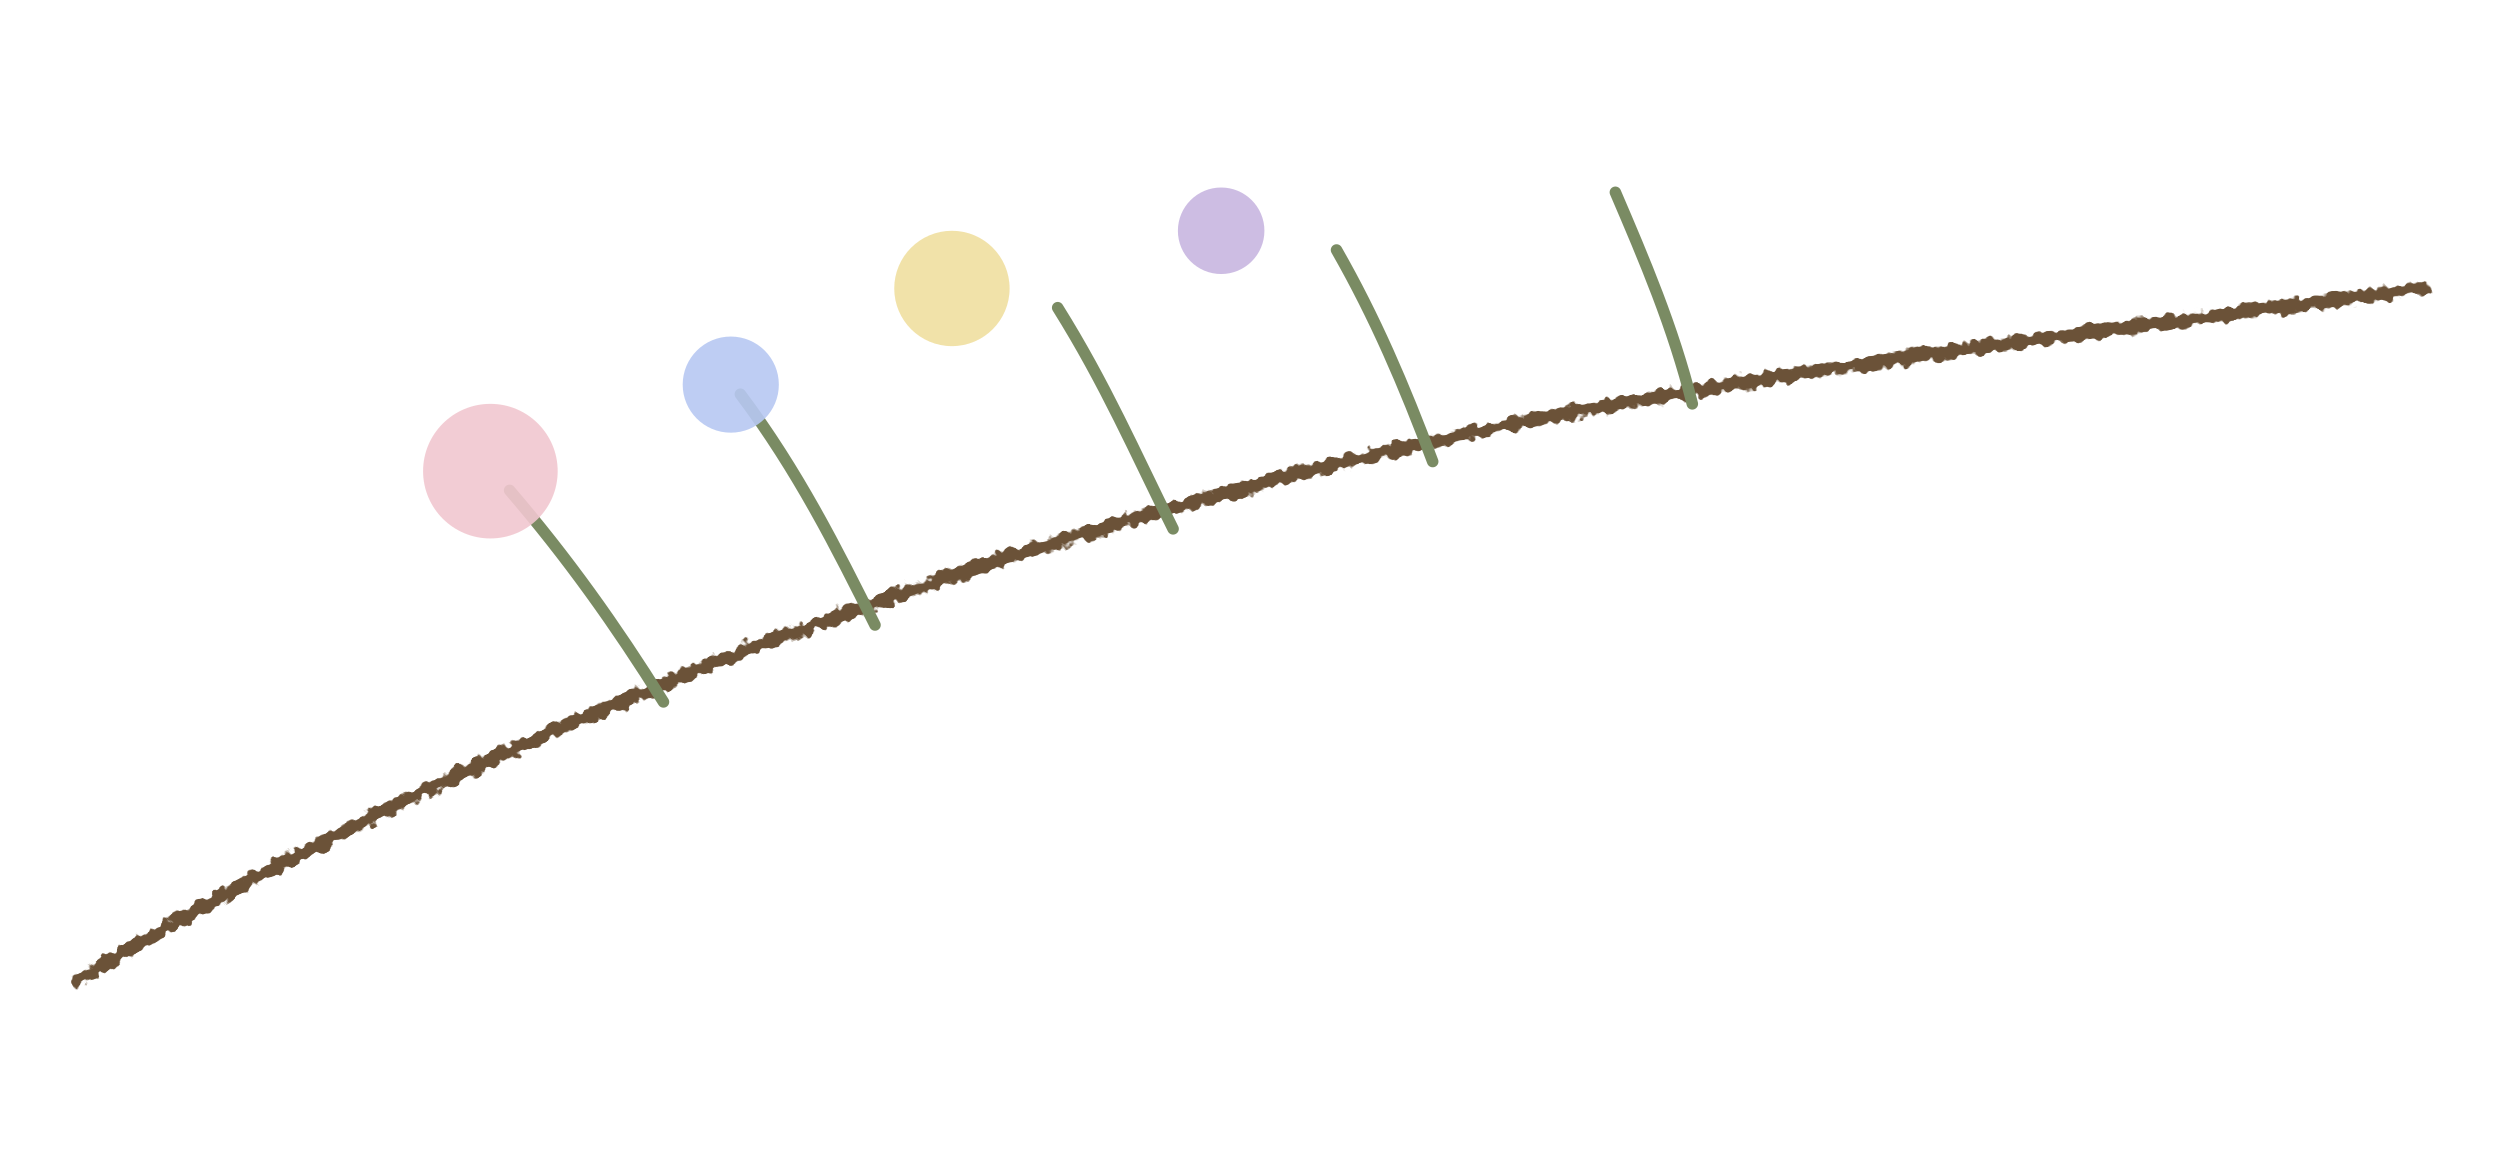
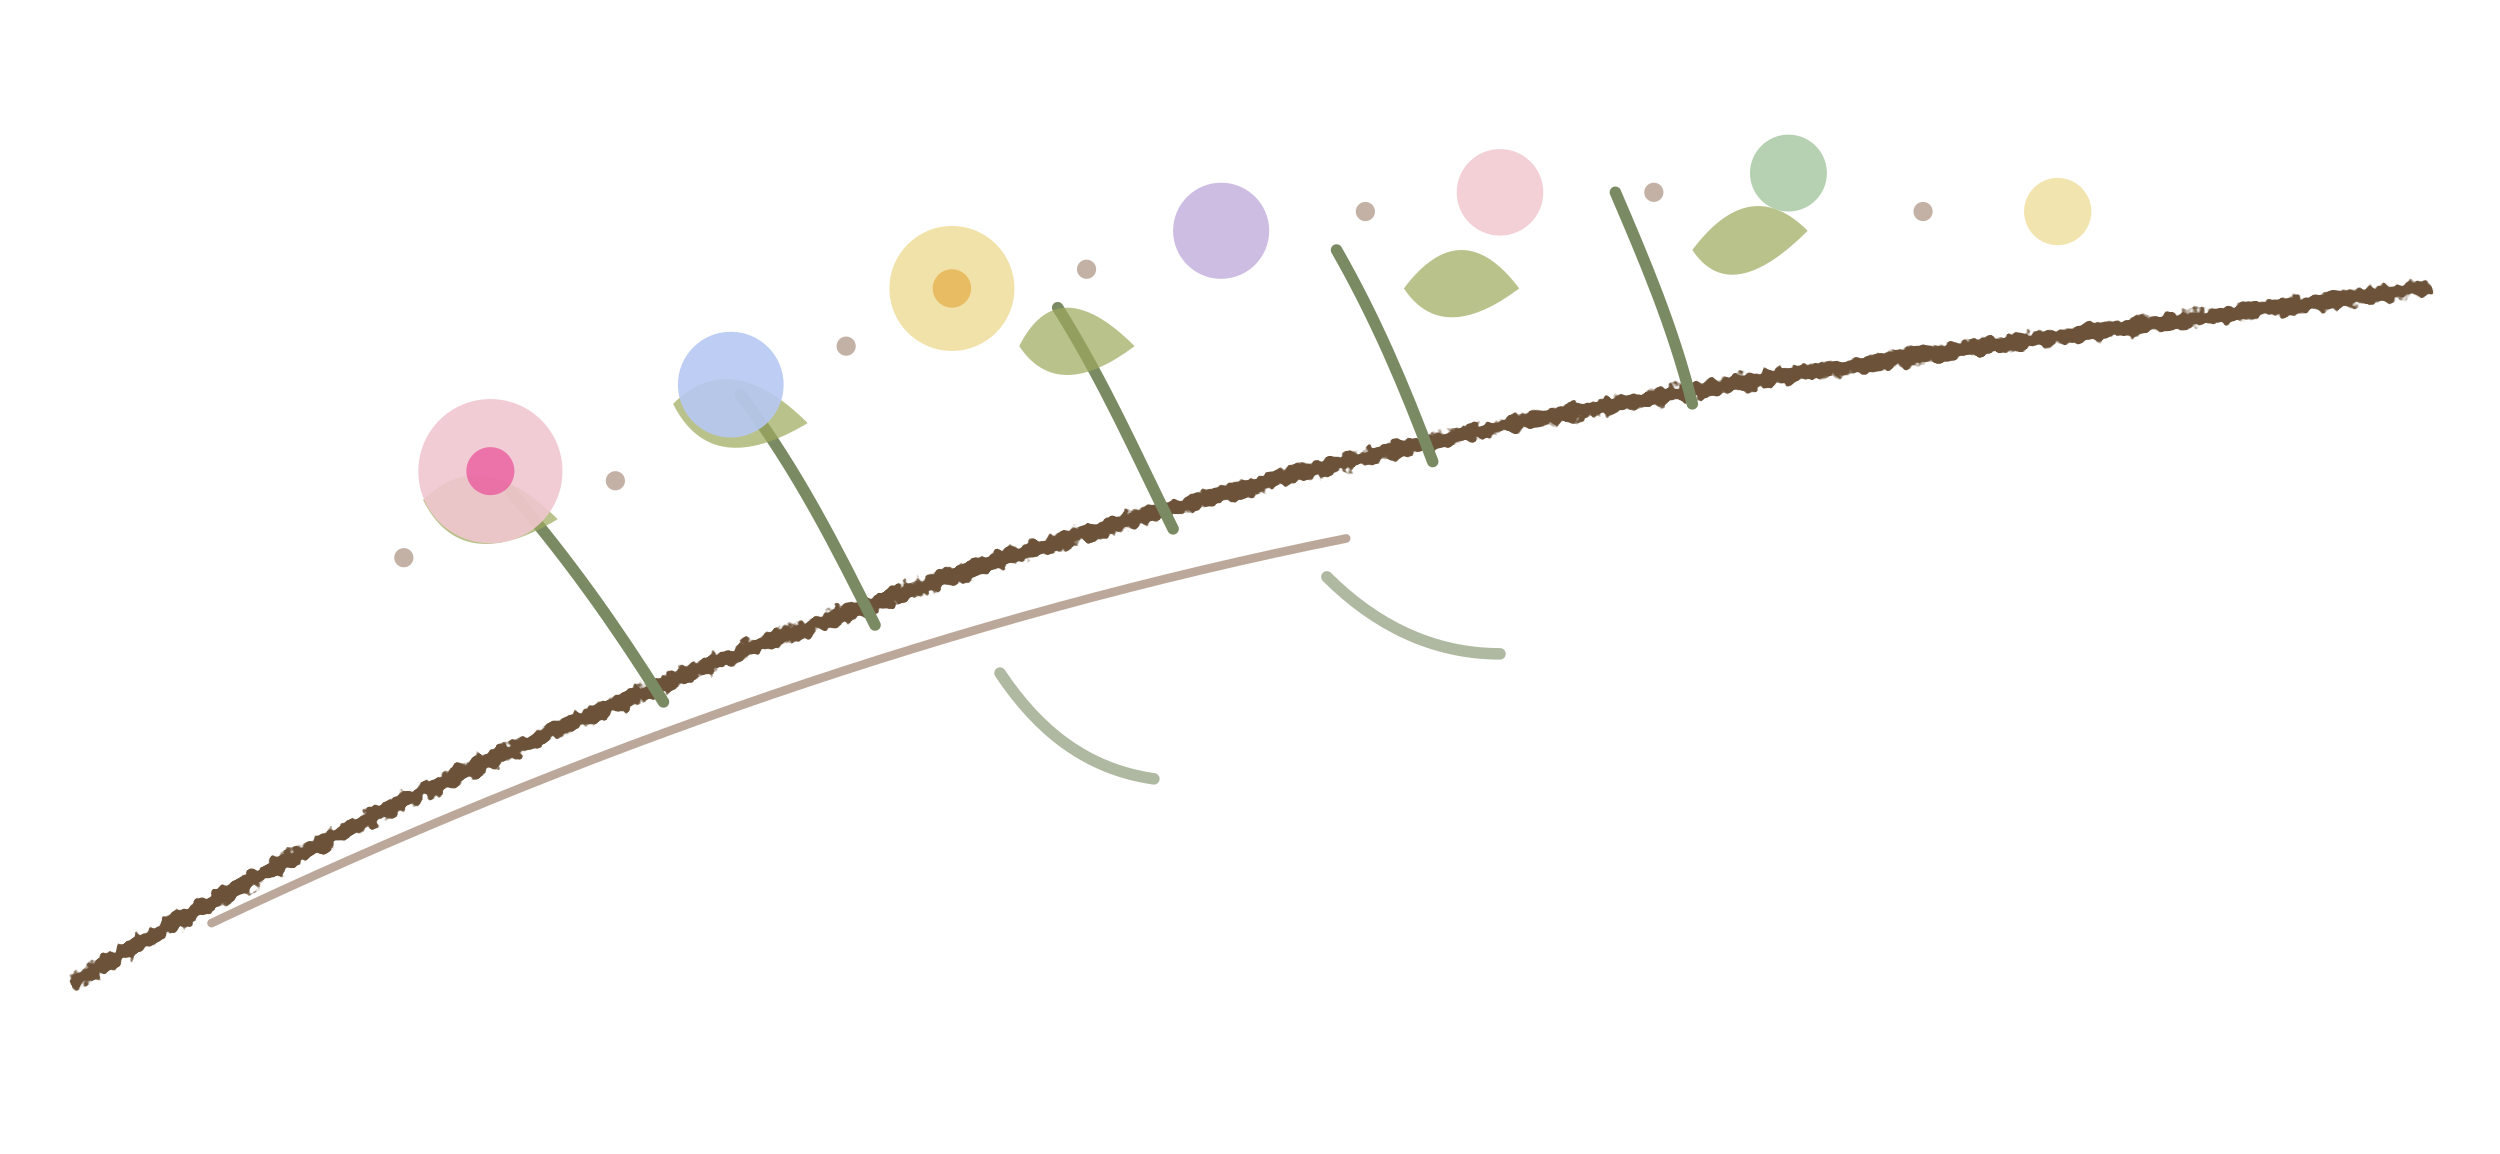
<svg xmlns="http://www.w3.org/2000/svg" viewBox="0 0 260 120" fill="none">
  <defs>
    <filter id="wc1" x="-20%" y="-20%" width="140%" height="140%">
      <feTurbulence type="fractalNoise" baseFrequency="0.9" numOctaves="2" seed="7" result="noise" />
      <feDisplacementMap in="SourceGraphic" in2="noise" scale="1.2" />
    </filter>
  </defs>
-   <path d="M8 102C54 74 103 56 153 45c28-6 61-10 99-15" stroke="#6B5238" stroke-width="1.4" stroke-linecap="round" filter="url(#wc1)" />
-   <path d="M69 73c-5-8-10-15-16-22M91 65c-4-8-8-16-14-24M122 55c-4-8-7-15-12-23M149 48c-3-8-6-15-10-22M176 42c-2-8-5-15-8-22" stroke="#7A8B63" stroke-width="1.2" stroke-linecap="round" />
-   <circle cx="51" cy="49" r="7" fill="#F1C7CF" opacity=".9" />
-   <circle cx="76" cy="40" r="5" fill="#B7C8F2" opacity=".9" />
-   <circle cx="99" cy="30" r="6" fill="#F0DFA0" opacity=".9" />
-   <circle cx="127" cy="24" r="4.5" fill="#C8B6E0" opacity=".9" />
+   <path d="M8 102 C 54 74 103 56 153 45 c 28 -6 61 -10 99 -15" stroke="#6B5238" stroke-width="1.7" stroke-linecap="round" fill="none" filter="url(#wc1)" />
+   <path d="M22 96 C 60 78 100 64 140 56" stroke="#7A5238" stroke-width="0.9" stroke-linecap="round" fill="none" opacity="0.5" />
+   <g stroke="#7A8B63" stroke-width="1.2" stroke-linecap="round" fill="none">
+     <path d="M69 73 c -5 -8 -10 -15 -16 -22" />
+     <path d="M91 65 c -4 -8 -8 -16 -14 -24" />
+     <path d="M122 55 c -4 -8 -7 -15 -12 -23" />
+     <path d="M149 48 c -3 -8 -6 -15 -10 -22" />
+     <path d="M176 42 c -2 -8 -5 -15 -8 -22" />
+     <path d="M104 70 c 4 6 9 10 16 11" opacity="0.6" />
+     <path d="M138 60 c 5 5 11 8 18 8" opacity="0.6" />
+   </g>
+   <g fill="#9DA85B" opacity="0.7">
+     <path d="M58 54 Q 50 46 44 52 Q 48 60 58 54 Z" />
+     <path d="M84 44 Q 76 36 70 42 Q 74 50 84 44 Z" />
+     <path d="M118 36 Q 110 28 106 36 Q 110 42 118 36 Z" />
+     <path d="M158 30 Q 152 22 146 30 Q 150 36 158 30 Z" />
+     <path d="M188 24 Q 182 18 176 26 Q 180 32 188 24 Z" />
+   </g>
+   <g>
+     <circle cx="51" cy="49" r="7.5" fill="#F1C7CF" opacity="0.9" />
+     <circle cx="51" cy="49" r="2.5" fill="#E94493" opacity="0.65" />
+     <circle cx="76" cy="40" r="5.5" fill="#B7C8F2" opacity="0.9" />
+     <circle cx="99" cy="30" r="6.5" fill="#F0DFA0" opacity="0.9" />
+     <circle cx="99" cy="30" r="2" fill="#E2A434" opacity="0.6" />
+     <circle cx="127" cy="24" r="5" fill="#C8B6E0" opacity="0.9" />
+     <circle cx="156" cy="20" r="4.5" fill="#F1C7CF" opacity="0.85" />
+     <circle cx="186" cy="18" r="4" fill="#A9C9A4" opacity="0.85" />
+     <circle cx="214" cy="22" r="3.5" fill="#F0DFA0" opacity="0.85" />
+   </g>
+   <g fill="#7A5238" opacity="0.45">
+     <circle cx="42" cy="58" r="1" />
+     <circle cx="64" cy="50" r="1" />
+     <circle cx="88" cy="36" r="1" />
+     <circle cx="113" cy="28" r="1" />
+     <circle cx="142" cy="22" r="1" />
+     <circle cx="172" cy="20" r="1" />
+     <circle cx="200" cy="22" r="1" />
+   </g>
</svg>
